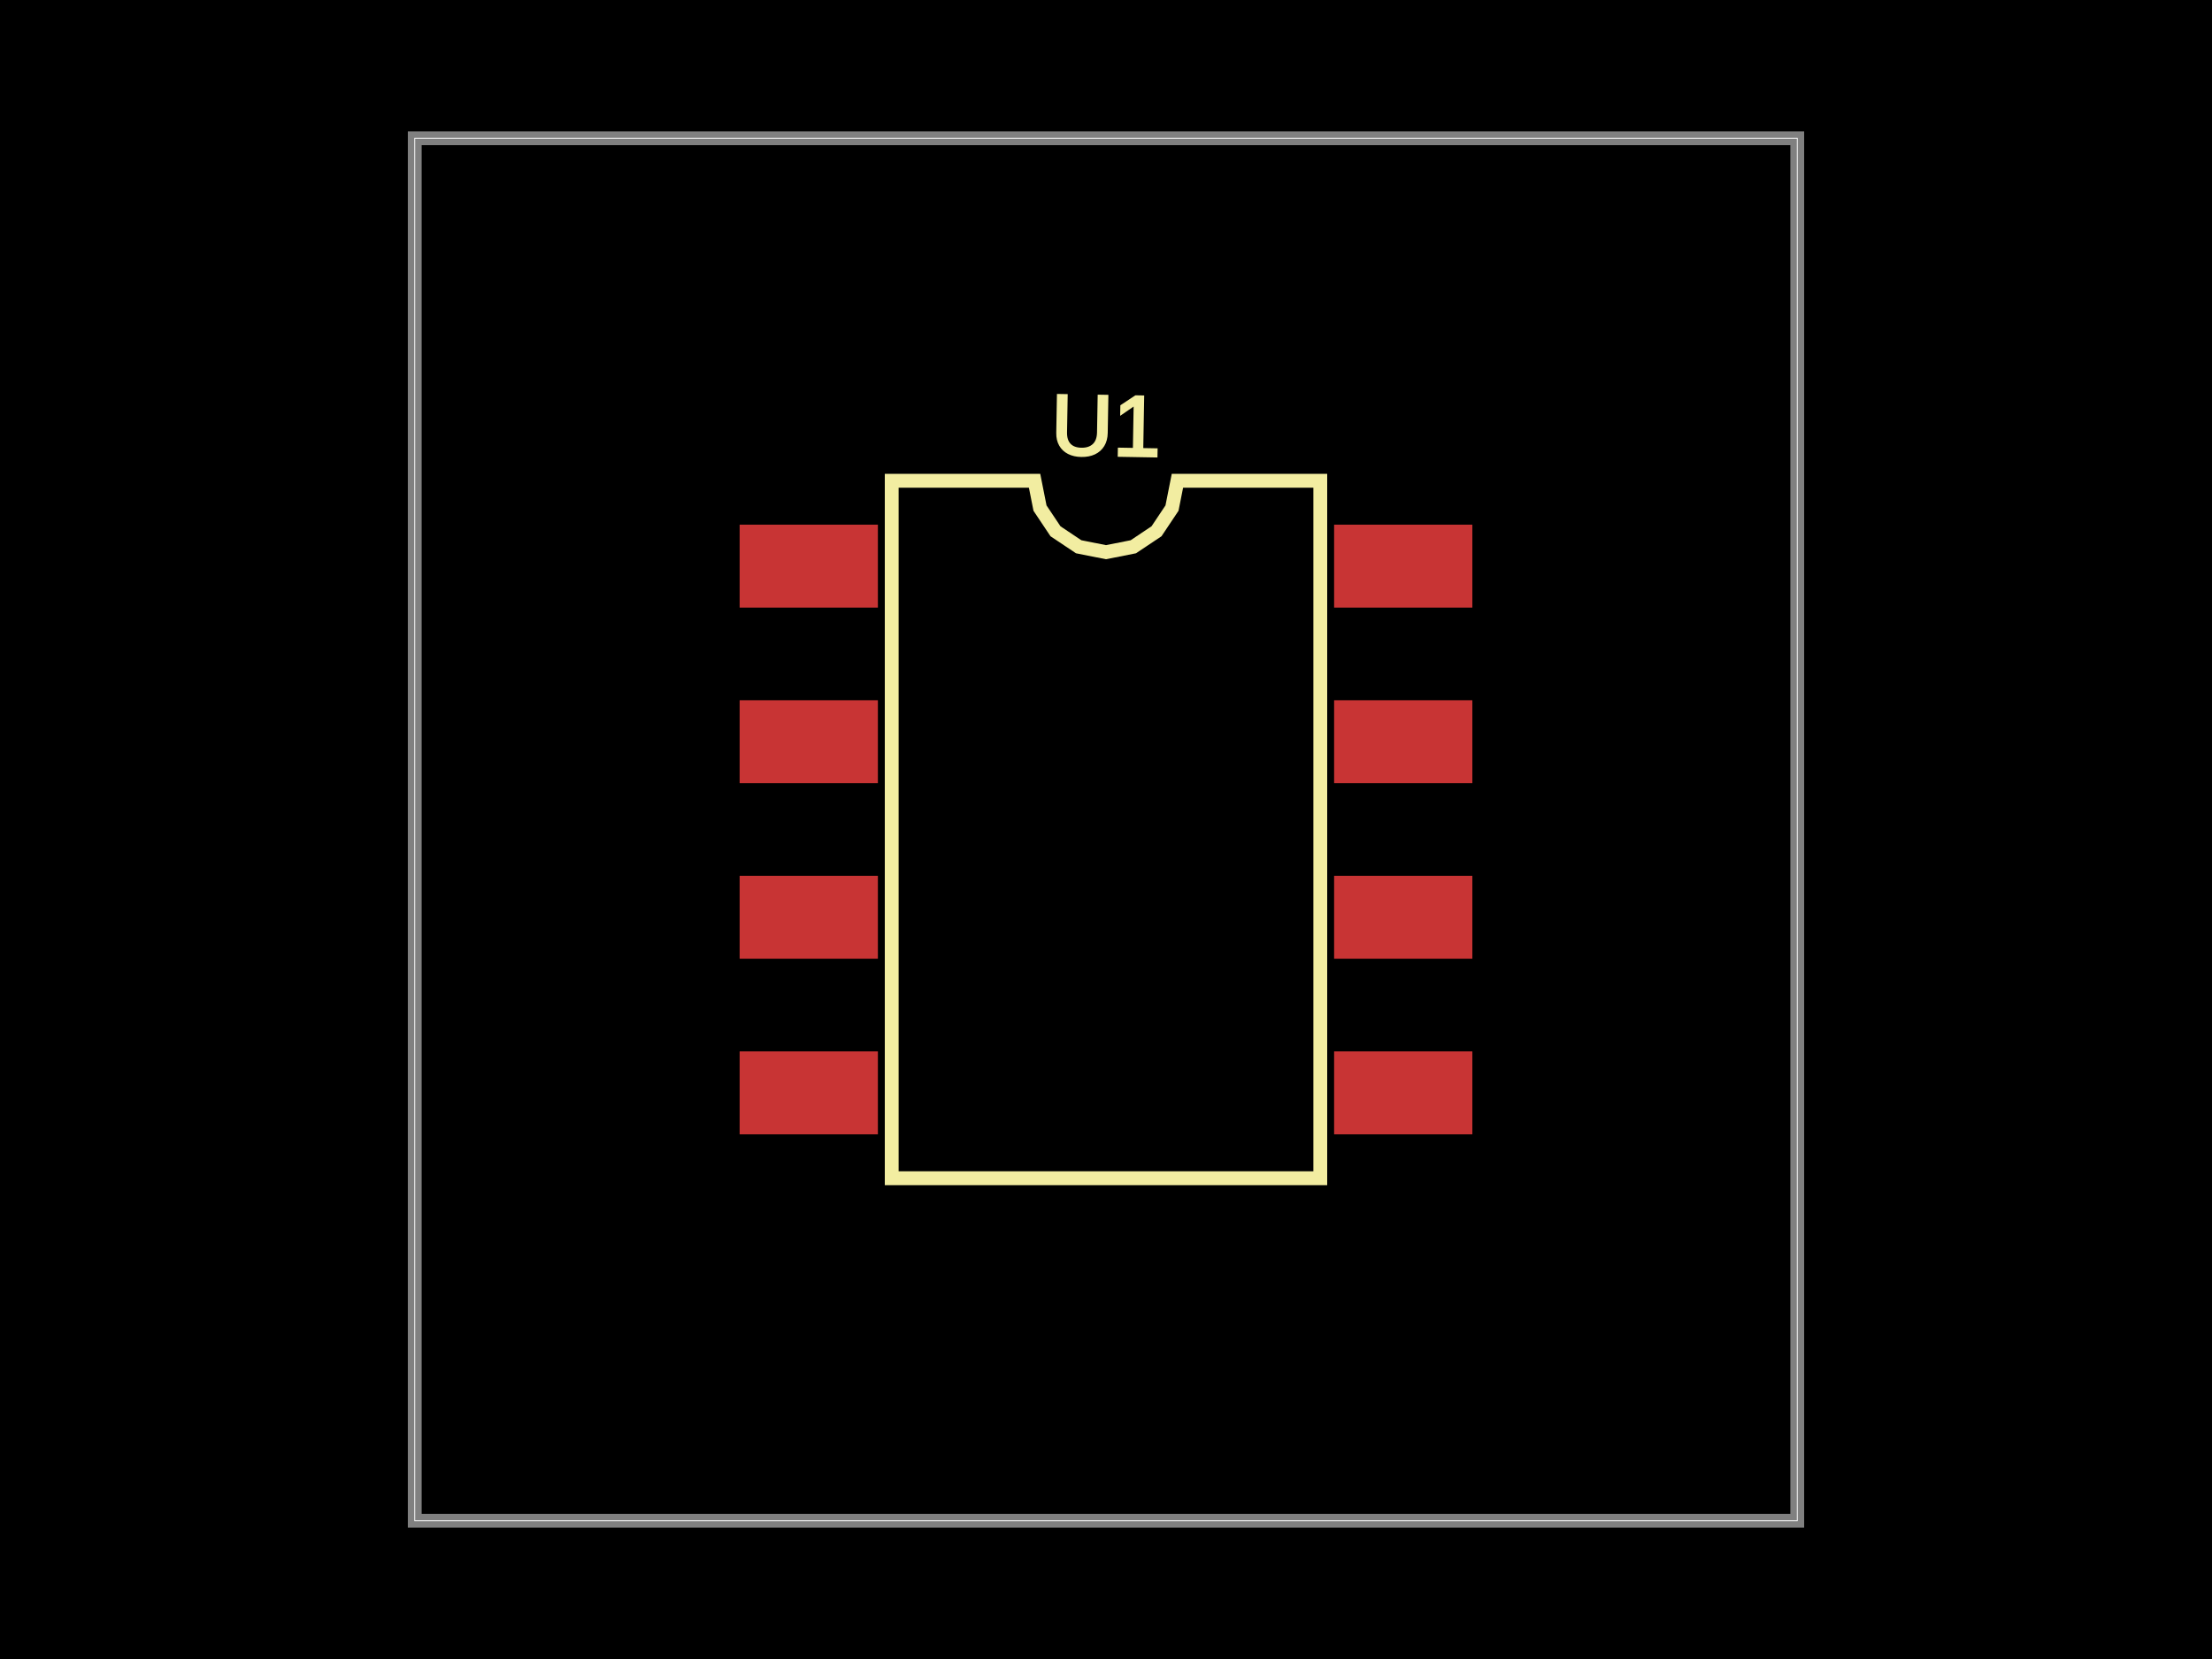
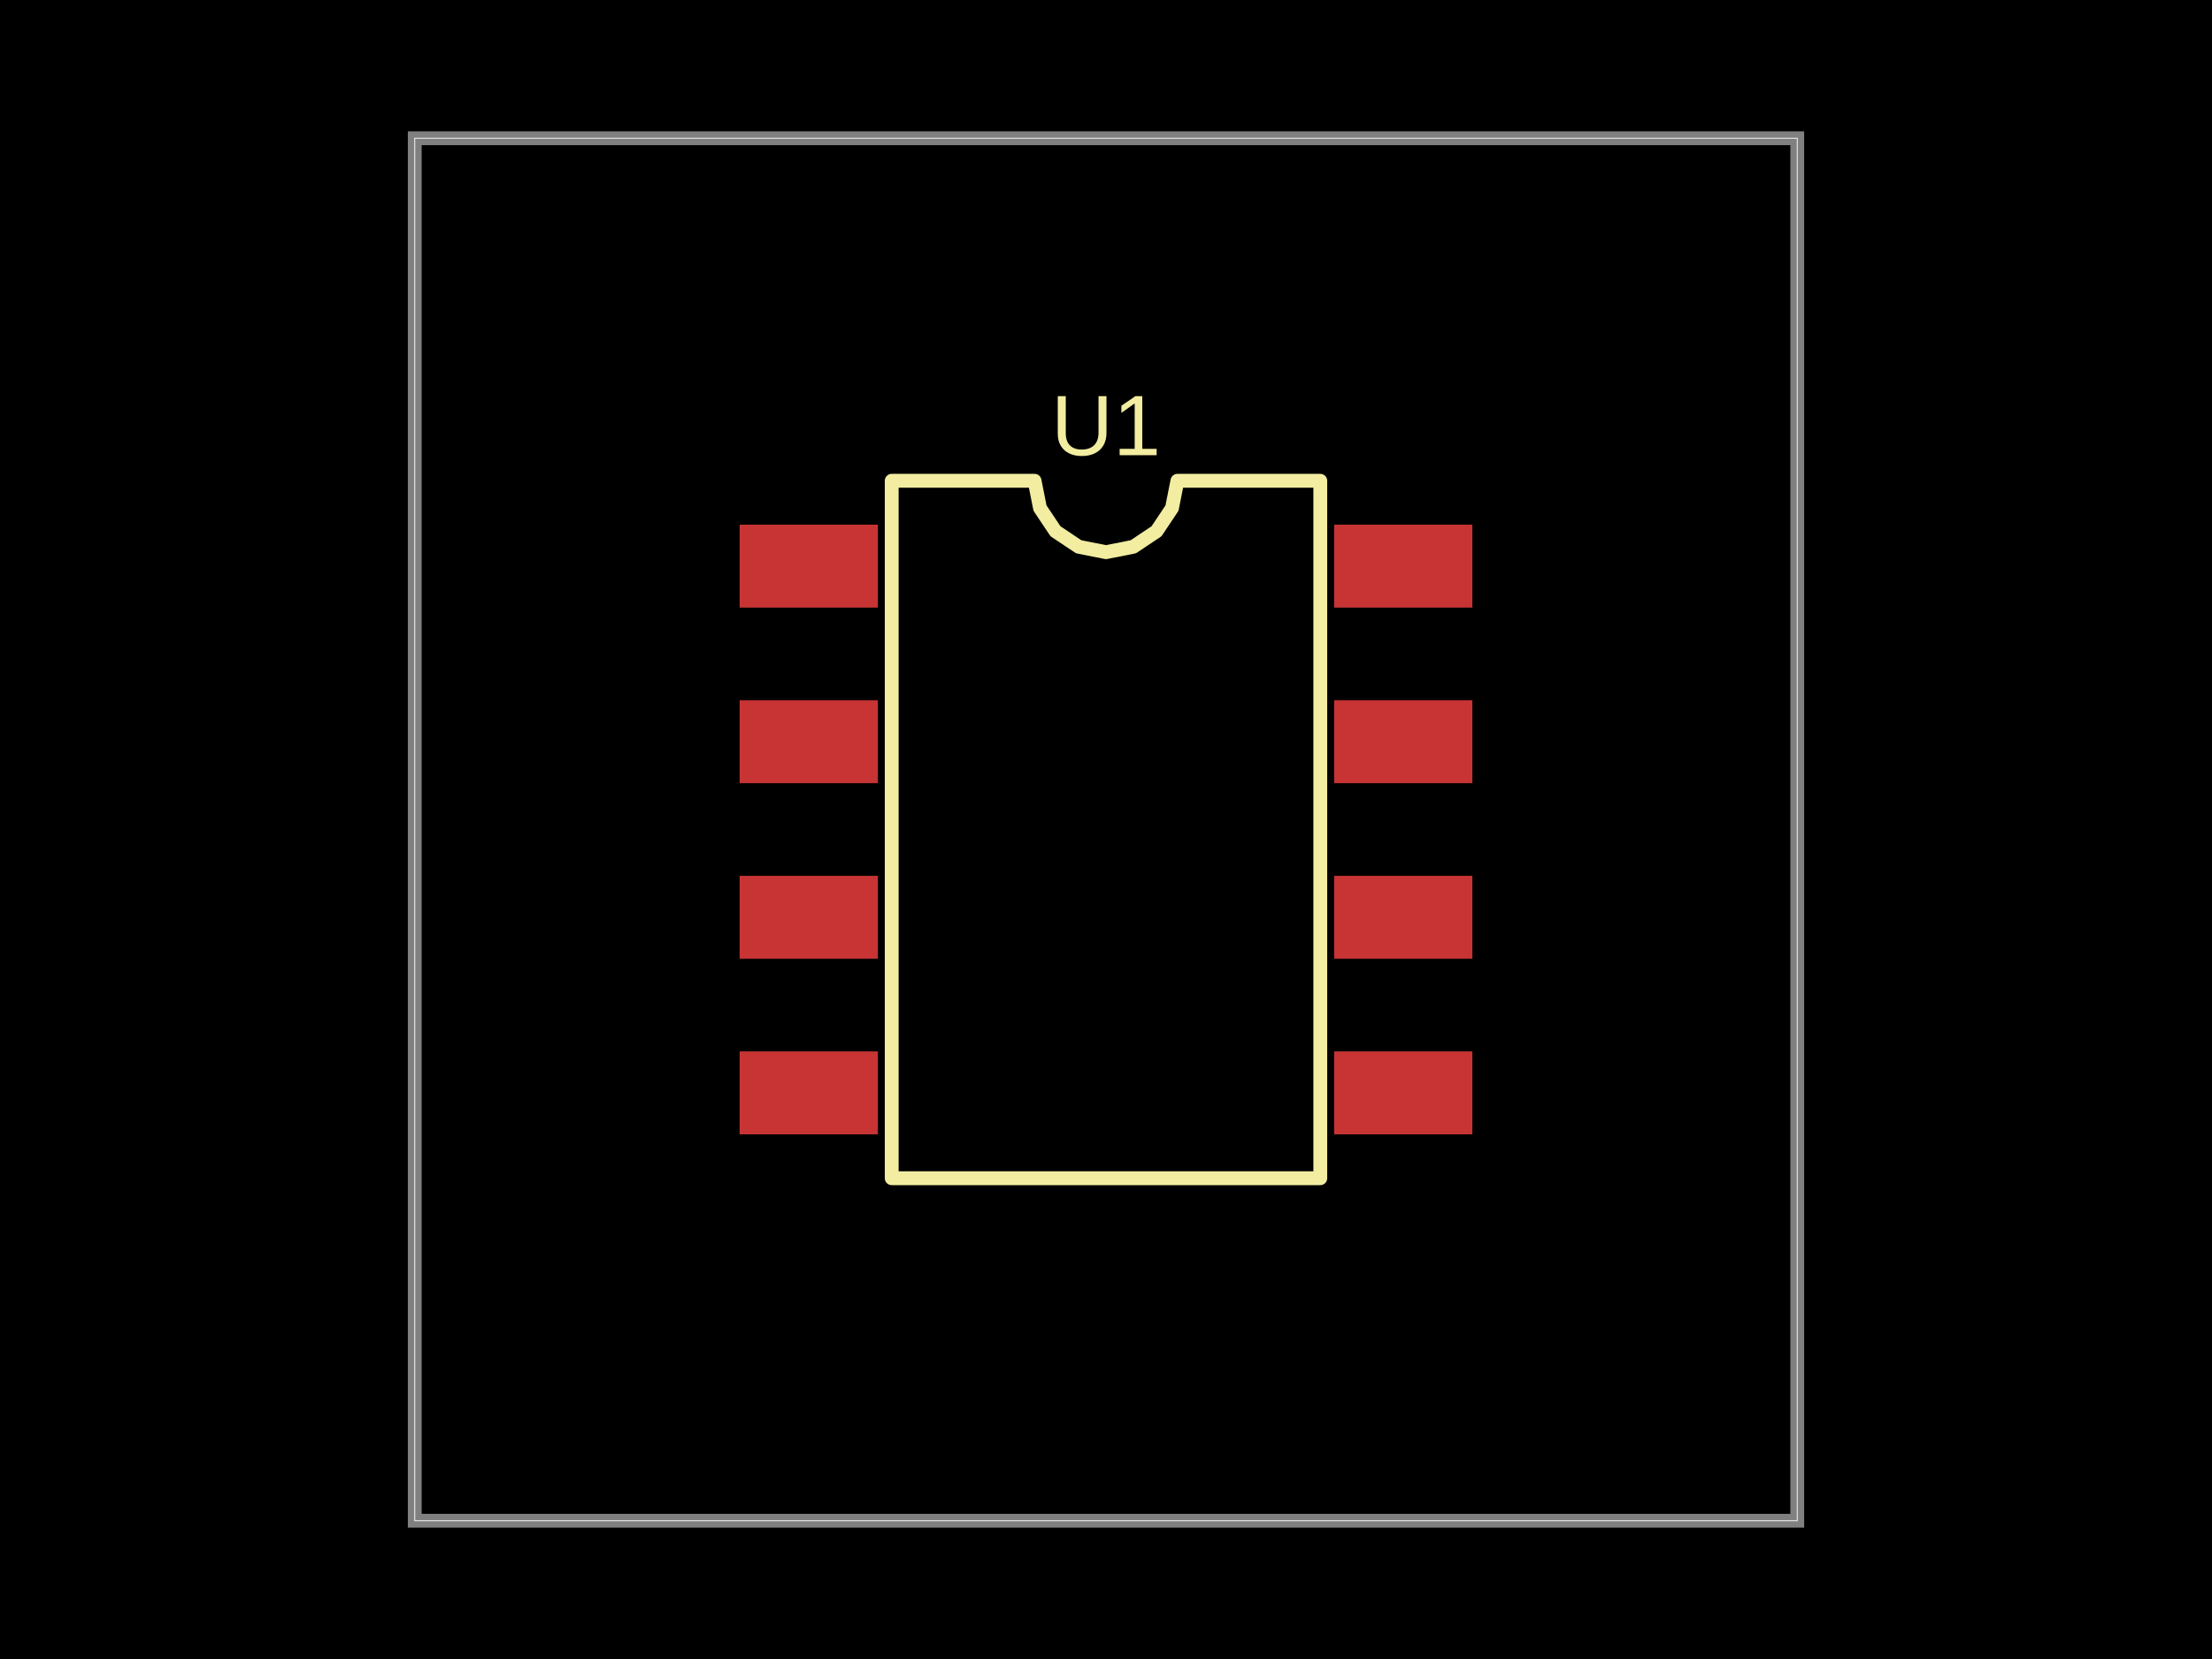
<svg xmlns="http://www.w3.org/2000/svg" width="800" height="600">
-   <style>
-               .boundary { fill: #000; }
-               .pcb-board { fill: none; }
-               .pcb-trace { fill: none; }
-               .pcb-hole-outer { fill: rgb(200, 52, 52); }
-               .pcb-hole-inner { fill: rgb(255, 38, 226); }
-               .pcb-pad { }
-               .pcb-boundary { fill: none; stroke: #fff; stroke-width: 0.3; }
-               .pcb-silkscreen { fill: none; }
-               .pcb-silkscreen-top { stroke: #f2eda1; }
-               .pcb-silkscreen-bottom { stroke: #f2eda1; }
-               .pcb-silkscreen-text { fill: #f2eda1; }
-             </style>
-   <rect class="boundary" x="0" y="0" width="800" height="600" />
-   <rect class="pcb-boundary" x="150" y="50" width="500" height="500" />
-   <path class="pcb-board" d="M 150 550 L 650 550 L 650 50 L 150 50 Z" stroke="rgba(255, 255, 255, 0.5)" stroke-width="5" />
+   <style />
+   <rect class="boundary" x="0" y="0" fill="#000" width="800" height="600" />
+   <rect class="pcb-boundary" fill="none" stroke="#fff" stroke-width="0.3" x="150" y="50" width="500" height="500" />
+   <path class="pcb-board" d="M 150 550 L 650 550 L 650 50 L 150 50 Z" fill="none" stroke="rgba(255, 255, 255, 0.5)" stroke-width="5" />
  <g transform="translate(400, 300) rotate(0) scale(1, -1)">
    <rect class="pcb-component" x="-132.5" y="-110.25" width="265" height="220.5" />
    <rect class="pcb-component-outline" x="-132.5" y="-110.25" width="265" height="220.5" />
  </g>
  <rect class="pcb-pad" fill="rgb(200, 52, 52)" x="267.5" y="189.75" width="50" height="30" />
  <rect class="pcb-pad" fill="rgb(200, 52, 52)" x="267.5" y="253.25" width="50" height="30" />
  <rect class="pcb-pad" fill="rgb(200, 52, 52)" x="267.5" y="316.75" width="50" height="30" />
  <rect class="pcb-pad" fill="rgb(200, 52, 52)" x="267.5" y="380.25" width="50" height="30" />
  <rect class="pcb-pad" fill="rgb(200, 52, 52)" x="482.5" y="380.25" width="50" height="30" />
  <rect class="pcb-pad" fill="rgb(200, 52, 52)" x="482.5" y="316.75" width="50" height="30" />
  <rect class="pcb-pad" fill="rgb(200, 52, 52)" x="482.5" y="253.25" width="50" height="30" />
  <rect class="pcb-pad" fill="rgb(200, 52, 52)" x="482.5" y="189.75" width="50" height="30" />
-   <path class="pcb-silkscreen pcb-silkscreen-top" d="M 322.5 426.125 L 322.5 173.875 L 374.167 173.875 L 376.133 183.761 L 381.733 192.142 L 390.114 197.742 L 400 199.708 L 409.886 197.742 L 418.267 192.142 L 423.867 183.761 L 425.833 173.875 L 477.5 173.875 L 477.5 426.125 L 322.5 426.125 Z" stroke-width="5" data-pcb-component-id="pcb_component_0" data-pcb-silkscreen-path-id="pcb_silkscreen_path_0" />
-   <text x="0" y="0" font-family="Arial, sans-serif" font-size="31.021" text-anchor="middle" dominant-baseline="central" transform="matrix(0.9998477,0.01745241,-0.01745241,0.9998477,400,153.875)" class="pcb-silkscreen-text pcb-silkscreen-top" data-pcb-silkscreen-text-id="pcb_component_0">U1</text>
+   <path class="pcb-silkscreen pcb-silkscreen-top" d="M 322.5 426.125 L 322.5 173.875 L 374.167 173.875 L 376.133 183.761 L 381.733 192.142 L 390.114 197.742 L 400 199.708 L 409.886 197.742 L 418.267 192.142 L 423.867 183.761 L 425.833 173.875 L 477.5 173.875 L 477.5 426.125 L 322.5 426.125 Z" fill="none" stroke="#f2eda1" stroke-width="5" stroke-linecap="round" stroke-linejoin="round" data-pcb-component-id="pcb_component_0" data-pcb-silkscreen-path-id="pcb_silkscreen_path_0" />
+   <text x="0" y="0" dx="0" dy="0" fill="#f2eda1" font-family="Arial, sans-serif" font-size="31.021" text-anchor="middle" dominant-baseline="central" transform="matrix(1,0,0,1,400,153.875)" class="pcb-silkscreen-text pcb-silkscreen-top" data-pcb-silkscreen-text-id="pcb_component_0" stroke="none">U1</text>
</svg>
